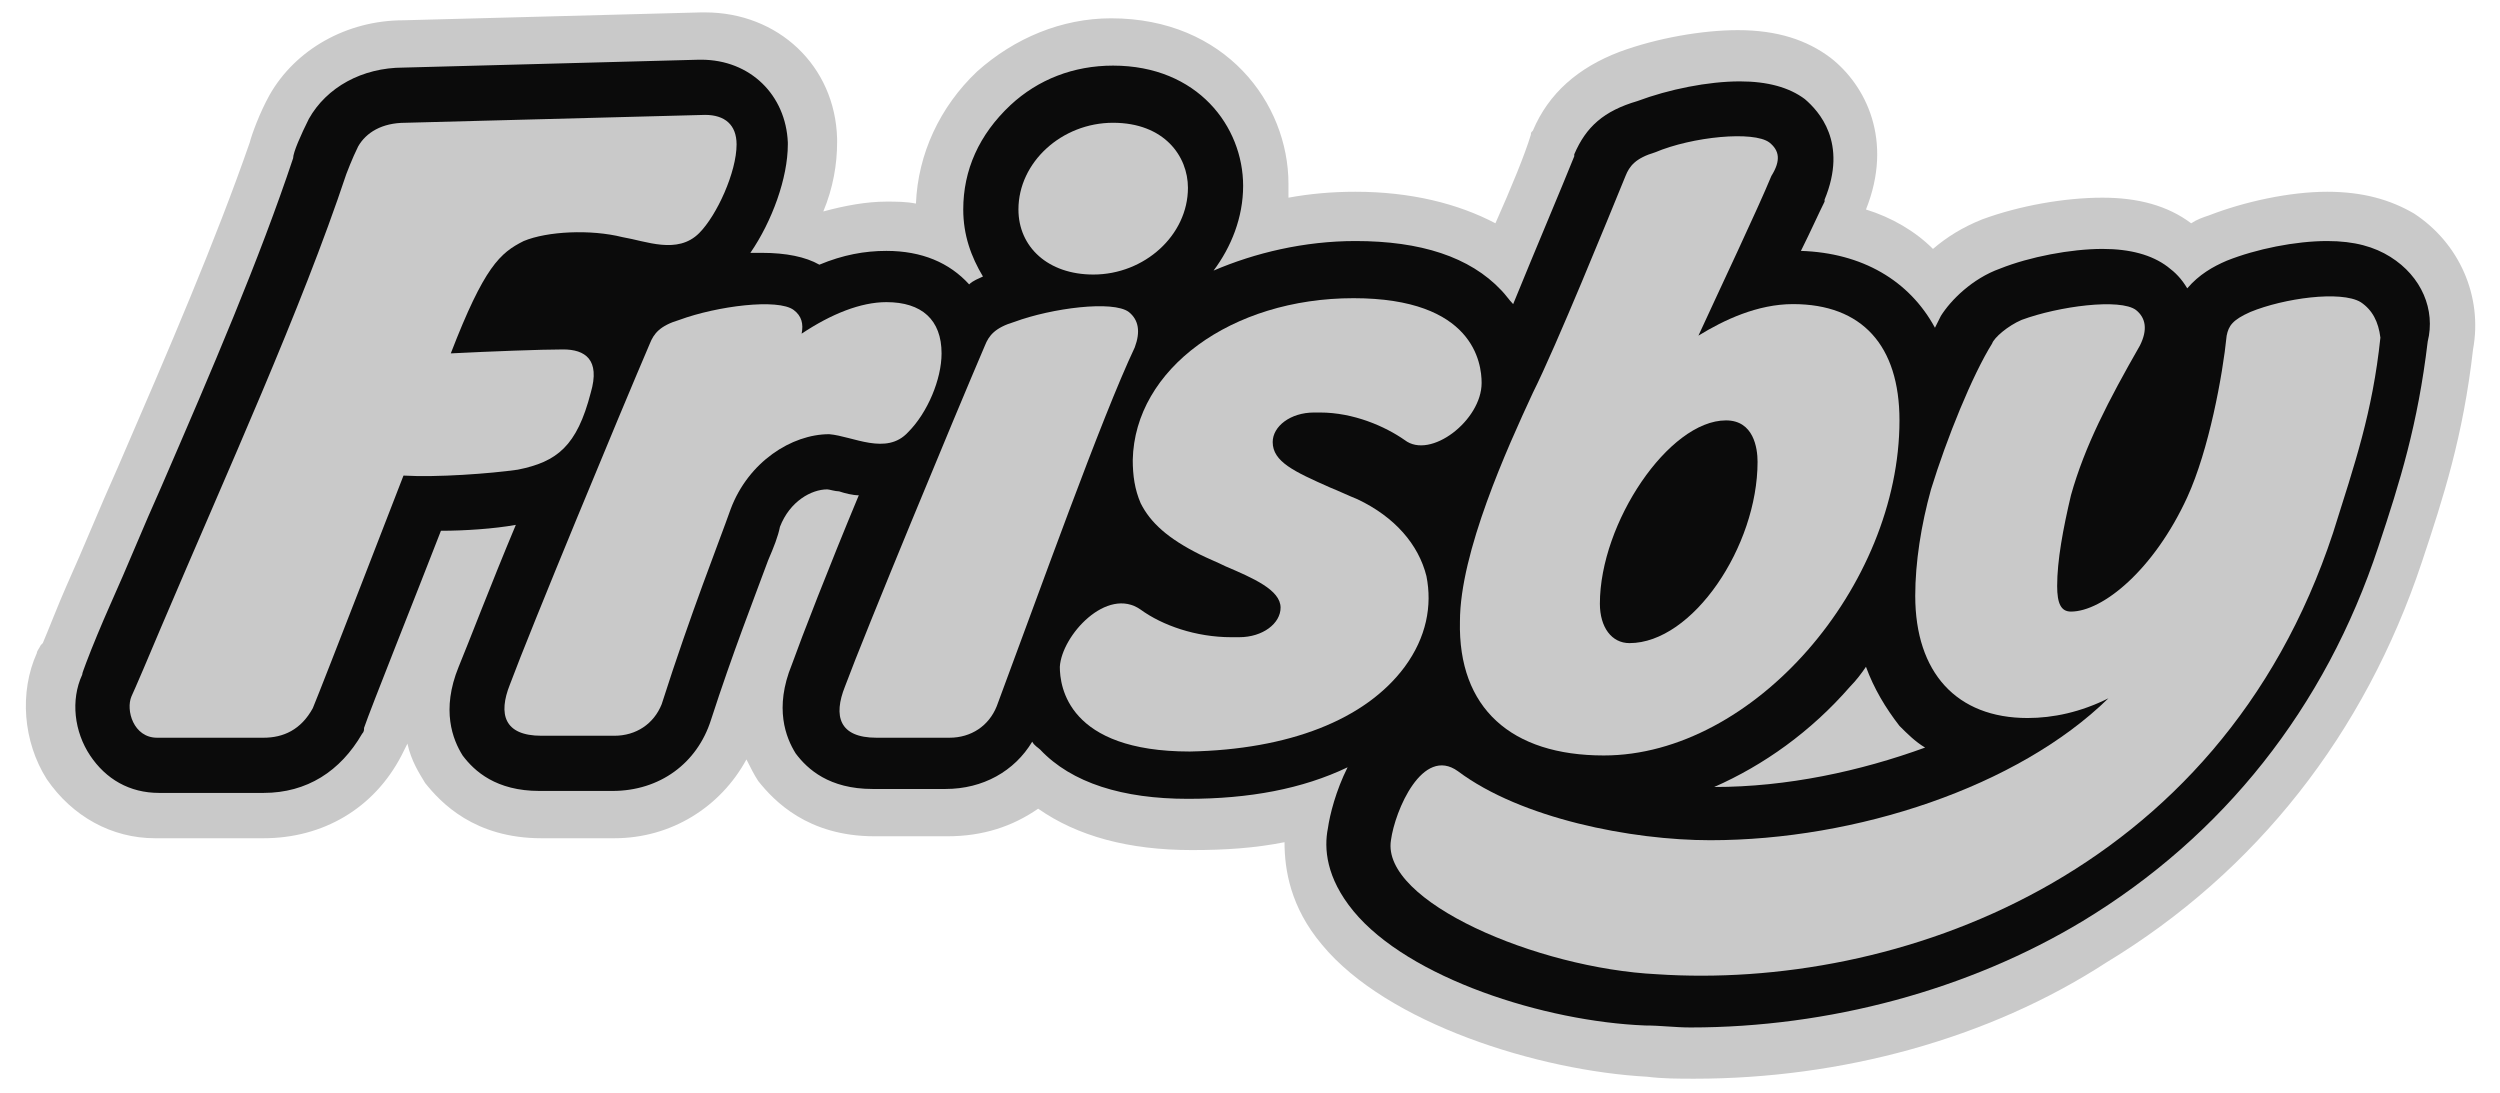
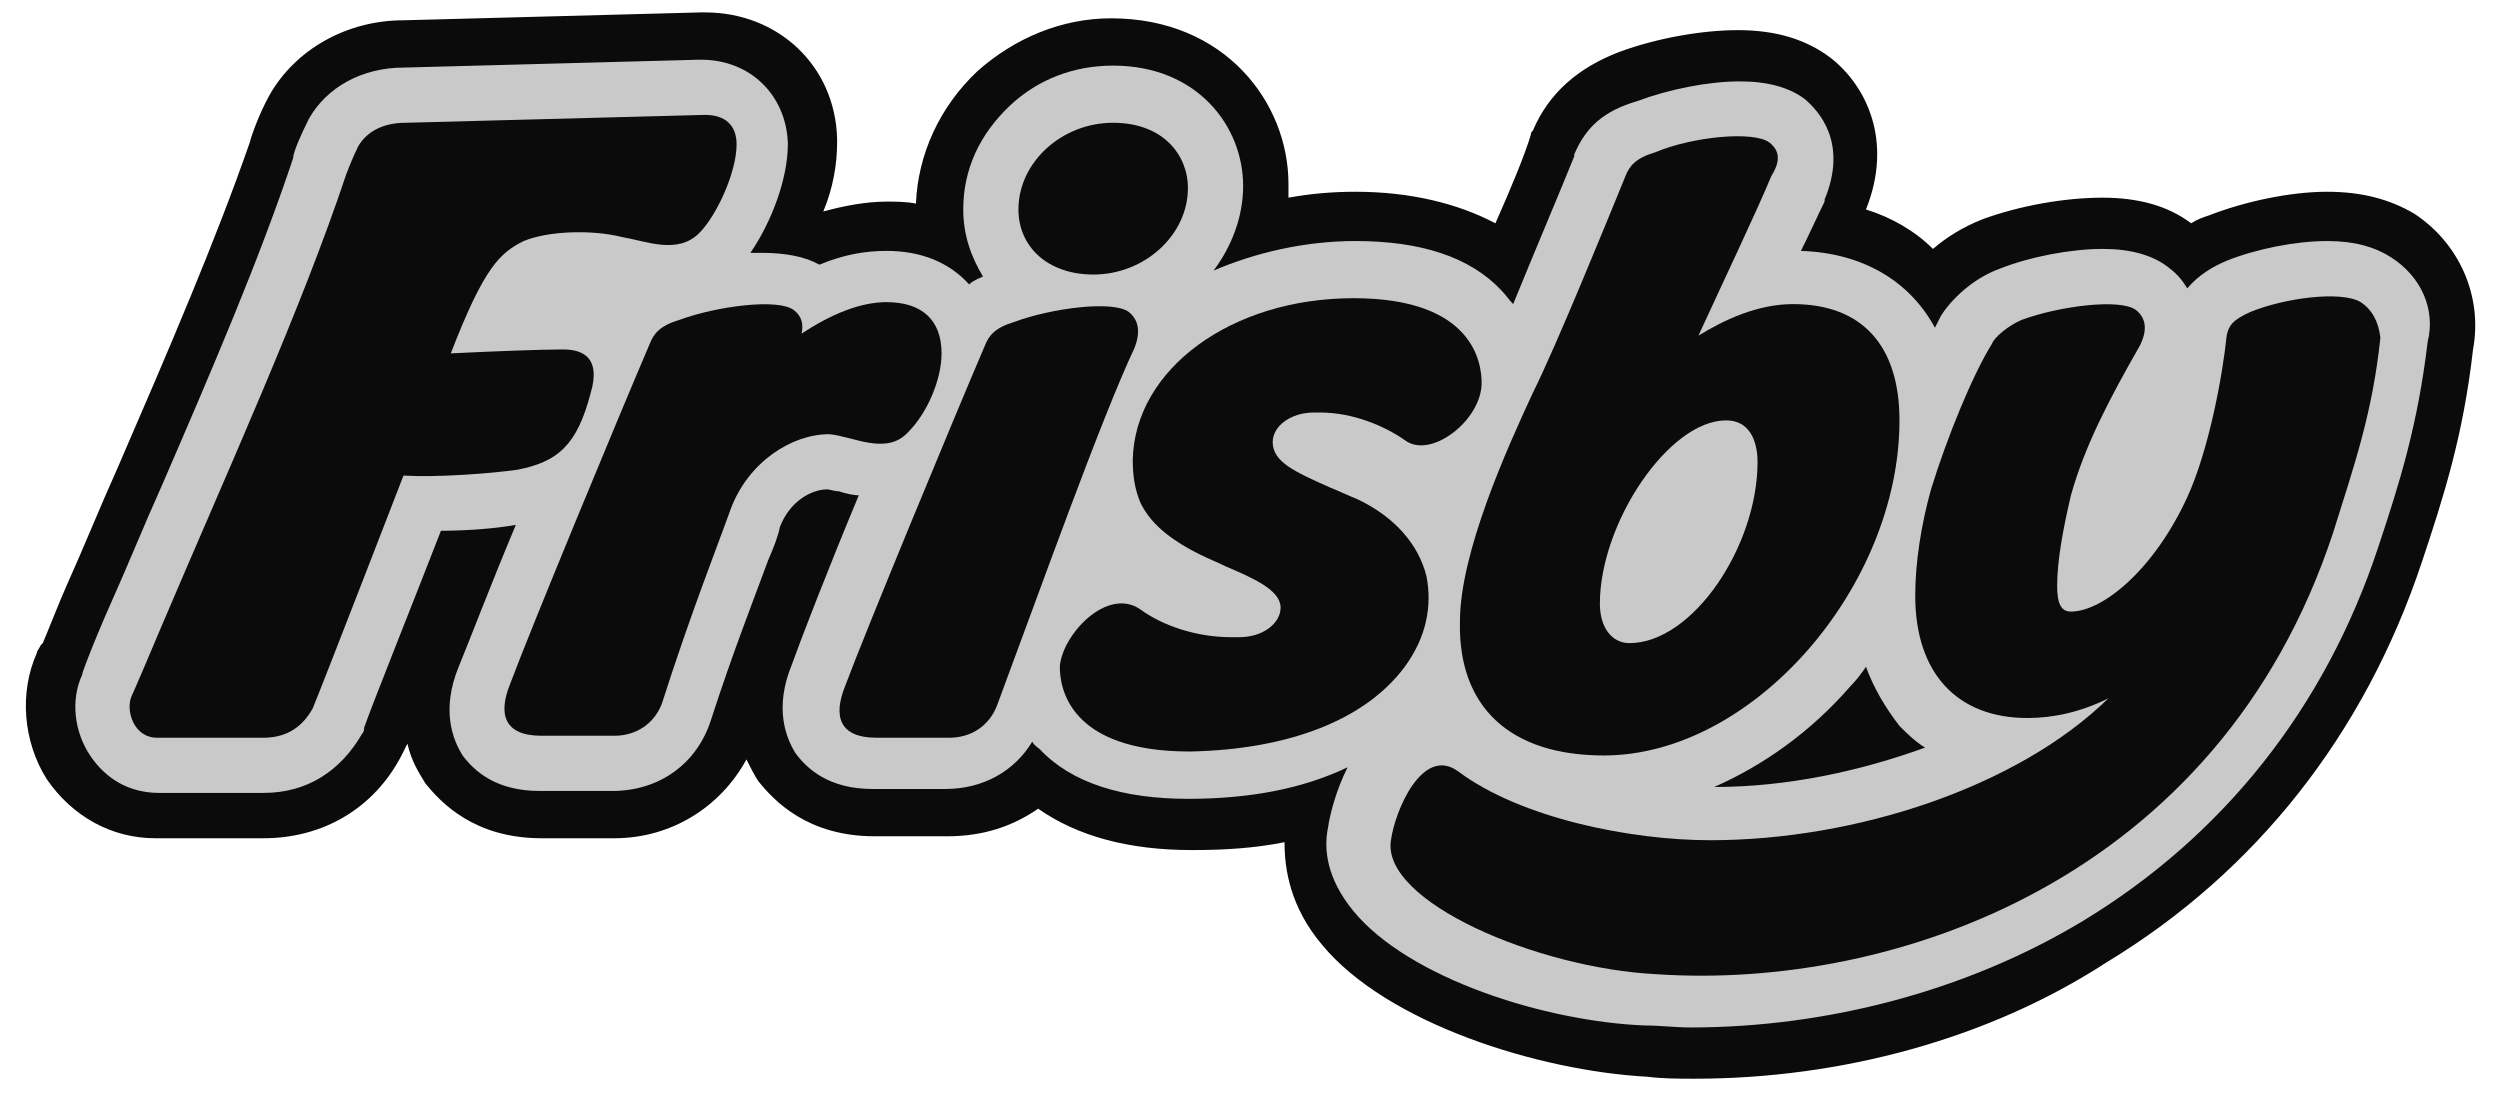
<svg xmlns="http://www.w3.org/2000/svg" version="1.1" id="Background_xA0_Image" x="0px" y="0px" viewBox="-1.371 -0.629 126.839 55.453" enable-background="new 0 0 124.3 54.1" xml:space="preserve">
  <g>
    <g>
      <g>
-         <path fill="#c9c9c9" d="M84.6,54.1c-0.8,0-1.6,0-2.4-0.1c-5.5-0.3-13.2-2.7-16.5-6.7c-1.6-1.9-1.9-3.8-1.9-5.2 c-1.5,0.3-3,0.4-4.7,0.4c-3.2,0-5.8-0.7-7.8-2.1c-1.3,0.9-2.8,1.4-4.6,1.4H43c-3.4,0-5.1-1.8-5.9-2.8c-0.2-0.3-0.4-0.7-0.6-1.1 c-1.3,2.4-3.8,4-6.7,4h-3.7c-3.4,0-5.1-1.8-5.9-2.8c-0.3-0.5-0.7-1.1-0.9-2c0,0,0,0,0,0c-0.1,0.2-0.2,0.4-0.3,0.6 c-1.4,2.7-4,4.2-7,4.2H6.5c-2.2,0-4.2-1.1-5.5-3c-1.2-1.9-1.4-4.4-0.5-6.4c0-0.1,0.1-0.2,0.2-0.4L0.8,32c0.3-0.7,0.8-2,1.2-2.9 c0.9-2,1.7-4,2.6-6c2.6-6,5-11.6,6.7-16.5c0.1-0.4,0.5-1.5,1-2.4c1.3-2.3,3.9-3.8,6.8-3.8L34.2,0c0.1,0,0.1,0,0.2,0 c3.7,0,6.6,2.7,6.7,6.4c0,0.1,0,0.2,0,0.2c0,1.1-0.2,2.3-0.7,3.5c1.1-0.3,2.2-0.5,3.2-0.5c0.5,0,1,0,1.5,0.1 c0.1-2.5,1.2-4.9,3.1-6.7c1.9-1.7,4.3-2.7,6.8-2.7c5.8,0,9,4.3,9,8.4c0,0.2,0,0.5,0,0.7c1.1-0.2,2.2-0.3,3.4-0.3 c2.8,0,5.2,0.6,7.1,1.6c0.8-1.8,1.5-3.5,1.8-4.5c0-0.1,0-0.1,0.1-0.2c0.8-1.9,2.3-3.2,4.4-4c1.9-0.7,4.2-1.1,6-1.1 c2,0,3.5,0.5,4.7,1.4l0,0c1.8,1.4,3.2,4.2,1.8,7.7c1.3,0.4,2.5,1.1,3.4,2c0.7-0.6,1.5-1.1,2.5-1.5c1.9-0.7,4.2-1.1,6.1-1.1 c1.8,0,3.3,0.4,4.5,1.3c0.3-0.2,0.6-0.3,0.9-0.4c1.8-0.7,4.1-1.2,6-1.2c1.8,0,3.2,0.4,4.4,1.1l0,0c2.3,1.5,3.5,4.2,3,6.9 c-0.5,4.4-1.5,7.5-2.6,10.8c-2.9,8.7-8.4,15.7-16,20.3C99.5,52.1,92,54.1,84.6,54.1L84.6,54.1z" />
-         <path fill="#0b0b0b" d="M119.9,12.4C119.9,12.4,119.9,12.4,119.9,12.4c-0.8-0.5-1.8-0.8-3.2-0.8c-1.6,0-3.6,0.4-5.1,1 c-0.7,0.3-1.4,0.7-2,1.4c-0.3-0.5-0.6-0.8-1-1.1c0,0,0,0,0,0c-0.8-0.6-1.9-0.9-3.3-0.9c-1.6,0-3.7,0.4-5.2,1 c-1.4,0.5-2.5,1.6-3,2.4c-0.1,0.2-0.2,0.4-0.3,0.6c-1.3-2.4-3.7-3.8-6.8-3.9c0.5-1,0.9-1.9,1.2-2.5c0,0,0-0.1,0-0.1 c1.2-2.9-0.3-4.5-1-5.1c0,0,0,0,0,0c-0.8-0.6-1.9-0.9-3.3-0.9c-1.6,0-3.6,0.4-5.2,1C80,5,79.1,5.8,78.5,7.2c0,0,0,0.1,0,0.1 c-0.6,1.5-2,4.8-3.1,7.5c-0.2-0.2-0.4-0.5-0.6-0.7c-1.6-1.7-4.1-2.5-7.4-2.5c-2.6,0-5.1,0.6-7.2,1.5c0.9-1.2,1.5-2.7,1.5-4.3 c0-3-2.3-6.1-6.6-6.1c-2,0-3.8,0.7-5.2,2C48.3,6.2,47.5,8,47.5,10c0,1.3,0.4,2.4,1,3.4c-0.2,0.1-0.5,0.2-0.7,0.4 c-1-1.1-2.4-1.7-4.2-1.7c-1.1,0-2.2,0.2-3.4,0.7c-0.7-0.4-1.7-0.6-2.9-0.6c-0.2,0-0.4,0-0.6,0c1.1-1.6,1.9-3.8,1.9-5.5 c0,0,0-0.1,0-0.1c-0.1-2.4-1.9-4.2-4.4-4.2c0,0-0.1,0-0.1,0L19.1,2.8c-2.1,0-3.9,1-4.8,2.6c-0.4,0.8-0.8,1.7-0.8,2 c-1.7,5.1-4.1,10.7-6.7,16.7c-0.9,2-1.7,4-2.6,6C3.8,31,3.3,32.2,3,33c-0.1,0.3-0.2,0.5-0.2,0.6c0,0,0,0,0,0 c-0.6,1.3-0.4,2.9,0.4,4.1c0.8,1.2,2,1.9,3.5,1.9H12c2.2,0,3.9-1.1,5-3c0.1-0.1,0.1-0.2,0.1-0.3c0.3-0.9,2.7-6.9,3.9-10 c1.2,0,2.7-0.1,3.8-0.3c-1.3,3.1-2.4,6-2.9,7.2c-0.9,2.2-0.3,3.7,0.2,4.5c0.6,0.8,1.7,1.8,3.9,1.8h3.7c2.4,0,4.3-1.4,5-3.6 c1.1-3.4,2.2-6.2,2.9-8.1c0.3-0.7,0.5-1.2,0.6-1.7c0.5-1.3,1.6-1.9,2.4-1.9c0.1,0,0.4,0.1,0.6,0.1c0.3,0.1,0.7,0.2,1,0.2 c-1.5,3.6-2.9,7.2-3.4,8.6c-0.9,2.2-0.3,3.7,0.2,4.5c0.6,0.8,1.7,1.8,3.9,1.8h3.7c1.9,0,3.5-0.9,4.4-2.4c0.1,0.2,0.3,0.3,0.4,0.4 c1.6,1.7,4.2,2.5,7.5,2.5c3.1,0,5.8-0.5,8.1-1.6c-0.6,1.2-0.9,2.4-1,3.1c-0.2,1-0.1,2.5,1.3,4.2c2.8,3.4,9.7,5.6,14.8,5.8 c0.8,0,1.5,0.1,2.3,0.1h0c7,0,14.1-1.9,19.9-5.4c7.1-4.3,12.3-10.8,15-19c1.1-3.3,2-6.2,2.5-10.4 C122.2,15.1,121.5,13.4,119.9,12.4z M85.6,39.3c2.5-1.1,4.9-2.8,6.9-5.1c0.3-0.3,0.6-0.7,0.8-1c0.4,1.1,1,2.1,1.7,3 c0.4,0.4,0.8,0.8,1.3,1.1C93,38.5,89.3,39.3,85.6,39.3z" />
+         <path fill="#0b0b0b" d="M84.6,54.1c-0.8,0-1.6,0-2.4-0.1c-5.5-0.3-13.2-2.7-16.5-6.7c-1.6-1.9-1.9-3.8-1.9-5.2 c-1.5,0.3-3,0.4-4.7,0.4c-3.2,0-5.8-0.7-7.8-2.1c-1.3,0.9-2.8,1.4-4.6,1.4H43c-3.4,0-5.1-1.8-5.9-2.8c-0.2-0.3-0.4-0.7-0.6-1.1 c-1.3,2.4-3.8,4-6.7,4h-3.7c-3.4,0-5.1-1.8-5.9-2.8c-0.3-0.5-0.7-1.1-0.9-2c0,0,0,0,0,0c-0.1,0.2-0.2,0.4-0.3,0.6 c-1.4,2.7-4,4.2-7,4.2H6.5c-2.2,0-4.2-1.1-5.5-3c-1.2-1.9-1.4-4.4-0.5-6.4c0-0.1,0.1-0.2,0.2-0.4L0.8,32c0.3-0.7,0.8-2,1.2-2.9 c0.9-2,1.7-4,2.6-6c2.6-6,5-11.6,6.7-16.5c0.1-0.4,0.5-1.5,1-2.4c1.3-2.3,3.9-3.8,6.8-3.8L34.2,0c0.1,0,0.1,0,0.2,0 c3.7,0,6.6,2.7,6.7,6.4c0,0.1,0,0.2,0,0.2c0,1.1-0.2,2.3-0.7,3.5c1.1-0.3,2.2-0.5,3.2-0.5c0.5,0,1,0,1.5,0.1 c0.1-2.5,1.2-4.9,3.1-6.7c1.9-1.7,4.3-2.7,6.8-2.7c5.8,0,9,4.3,9,8.4c0,0.2,0,0.5,0,0.7c1.1-0.2,2.2-0.3,3.4-0.3 c2.8,0,5.2,0.6,7.1,1.6c0.8-1.8,1.5-3.5,1.8-4.5c0-0.1,0-0.1,0.1-0.2c0.8-1.9,2.3-3.2,4.4-4c1.9-0.7,4.2-1.1,6-1.1 c2,0,3.5,0.5,4.7,1.4l0,0c1.8,1.4,3.2,4.2,1.8,7.7c1.3,0.4,2.5,1.1,3.4,2c0.7-0.6,1.5-1.1,2.5-1.5c1.9-0.7,4.2-1.1,6.1-1.1 c1.8,0,3.3,0.4,4.5,1.3c0.3-0.2,0.6-0.3,0.9-0.4c1.8-0.7,4.1-1.2,6-1.2c1.8,0,3.2,0.4,4.4,1.1l0,0c2.3,1.5,3.5,4.2,3,6.9 c-0.5,4.4-1.5,7.5-2.6,10.8c-2.9,8.7-8.4,15.7-16,20.3C99.5,52.1,92,54.1,84.6,54.1L84.6,54.1z" />
+         <path fill="#c9c9c9" d="M119.9,12.4C119.9,12.4,119.9,12.4,119.9,12.4c-0.8-0.5-1.8-0.8-3.2-0.8c-1.6,0-3.6,0.4-5.1,1 c-0.7,0.3-1.4,0.7-2,1.4c-0.3-0.5-0.6-0.8-1-1.1c0,0,0,0,0,0c-0.8-0.6-1.9-0.9-3.3-0.9c-1.6,0-3.7,0.4-5.2,1 c-1.4,0.5-2.5,1.6-3,2.4c-0.1,0.2-0.2,0.4-0.3,0.6c-1.3-2.4-3.7-3.8-6.8-3.9c0.5-1,0.9-1.9,1.2-2.5c0,0,0-0.1,0-0.1 c1.2-2.9-0.3-4.5-1-5.1c0,0,0,0,0,0c-0.8-0.6-1.9-0.9-3.3-0.9c-1.6,0-3.6,0.4-5.2,1C80,5,79.1,5.8,78.5,7.2c0,0,0,0.1,0,0.1 c-0.6,1.5-2,4.8-3.1,7.5c-0.2-0.2-0.4-0.5-0.6-0.7c-1.6-1.7-4.1-2.5-7.4-2.5c-2.6,0-5.1,0.6-7.2,1.5c0.9-1.2,1.5-2.7,1.5-4.3 c0-3-2.3-6.1-6.6-6.1c-2,0-3.8,0.7-5.2,2C48.3,6.2,47.5,8,47.5,10c0,1.3,0.4,2.4,1,3.4c-0.2,0.1-0.5,0.2-0.7,0.4 c-1-1.1-2.4-1.7-4.2-1.7c-1.1,0-2.2,0.2-3.4,0.7c-0.7-0.4-1.7-0.6-2.9-0.6c-0.2,0-0.4,0-0.6,0c1.1-1.6,1.9-3.8,1.9-5.5 c0,0,0-0.1,0-0.1c-0.1-2.4-1.9-4.2-4.4-4.2c0,0-0.1,0-0.1,0L19.1,2.8c-2.1,0-3.9,1-4.8,2.6c-0.4,0.8-0.8,1.7-0.8,2 c-1.7,5.1-4.1,10.7-6.7,16.7c-0.9,2-1.7,4-2.6,6C3.8,31,3.3,32.2,3,33c-0.1,0.3-0.2,0.5-0.2,0.6c0,0,0,0,0,0 c-0.6,1.3-0.4,2.9,0.4,4.1c0.8,1.2,2,1.9,3.5,1.9H12c2.2,0,3.9-1.1,5-3c0.1-0.1,0.1-0.2,0.1-0.3c0.3-0.9,2.7-6.9,3.9-10 c1.2,0,2.7-0.1,3.8-0.3c-1.3,3.1-2.4,6-2.9,7.2c-0.9,2.2-0.3,3.7,0.2,4.5c0.6,0.8,1.7,1.8,3.9,1.8h3.7c2.4,0,4.3-1.4,5-3.6 c1.1-3.4,2.2-6.2,2.9-8.1c0.3-0.7,0.5-1.2,0.6-1.7c0.5-1.3,1.6-1.9,2.4-1.9c0.1,0,0.4,0.1,0.6,0.1c0.3,0.1,0.7,0.2,1,0.2 c-1.5,3.6-2.9,7.2-3.4,8.6c-0.9,2.2-0.3,3.7,0.2,4.5c0.6,0.8,1.7,1.8,3.9,1.8h3.7c1.9,0,3.5-0.9,4.4-2.4c0.1,0.2,0.3,0.3,0.4,0.4 c1.6,1.7,4.2,2.5,7.5,2.5c3.1,0,5.8-0.5,8.1-1.6c-0.6,1.2-0.9,2.4-1,3.1c-0.2,1-0.1,2.5,1.3,4.2c2.8,3.4,9.7,5.6,14.8,5.8 c0.8,0,1.5,0.1,2.3,0.1h0c7,0,14.1-1.9,19.9-5.4c7.1-4.3,12.3-10.8,15-19c1.1-3.3,2-6.2,2.5-10.4 C122.2,15.1,121.5,13.4,119.9,12.4z M85.6,39.3c2.5-1.1,4.9-2.8,6.9-5.1c0.3-0.3,0.6-0.7,0.8-1c0.4,1.1,1,2.1,1.7,3 c0.4,0.4,0.8,0.8,1.3,1.1C93,38.5,89.3,39.3,85.6,39.3z" />
        <g>
-           <path fill="#c9c9c9" d="M54.1,13.3c2.6,0,4.8-2,4.8-4.4c0-1.6-1.2-3.3-3.8-3.3c-2.6,0-4.8,2-4.8,4.4 C50.3,11.9,51.8,13.3,54.1,13.3z" />
-           <path fill="#c9c9c9" d="M28.6,19.3c0.5-1.7-0.3-2.2-1.4-2.2c-1.1,0-3.7,0.1-5.7,0.2c1.7-4.4,2.5-5.1,3.7-5.7 c1.2-0.5,3.4-0.6,5-0.2c1.2,0.2,2.8,0.9,3.9-0.2c0.9-0.9,1.9-3.1,1.9-4.5c0-1-0.6-1.5-1.6-1.5L19.2,5.6c-1.2,0-2,0.5-2.4,1.2 c-0.3,0.6-0.6,1.4-0.6,1.4c-2.3,6.9-6,15-9.4,23c-0.5,1.2-1.4,3.3-1.5,3.5c-0.3,0.7,0.1,2.1,1.3,2.1c0,0,4.2,0,5.4,0 c1,0,1.9-0.4,2.5-1.5c0.5-1.2,4.6-11.8,4.6-11.8c1.7,0.1,4.4-0.1,5.8-0.3C26.9,22.8,27.9,22,28.6,19.3z" />
-           <path fill="#c9c9c9" d="M80,37.7c7.6,0,15-8.6,15-17c0-3.8-1.9-5.9-5.4-5.9c-1.8,0-3.5,0.8-4.8,1.6c1.1-2.4,3-6.4,3.7-8.1 C89,7.5,88.9,7,88.4,6.6c-0.8-0.6-3.9-0.3-5.8,0.5c-1,0.3-1.3,0.7-1.5,1.2c-0.9,2.2-3.5,8.6-4.7,11c-1.3,2.8-3.7,8.1-3.7,11.6 C72.6,35.3,75.3,37.7,80,37.7z M86.2,20.7c1.4,0,1.6,1.4,1.6,2.1c0,4.3-3.3,9.2-6.5,9.2c-0.9,0-1.5-0.8-1.5-2 C79.8,25.9,83.3,20.7,86.2,20.7z" />
-           <path fill="#c9c9c9" d="M55.9,15.2c-0.8-0.6-3.9-0.2-5.8,0.5c-1,0.3-1.3,0.7-1.5,1.2c-1.5,3.5-6.1,14.6-7.1,17.3 c-0.6,1.5-0.3,2.6,1.6,2.6h3.7c1.1,0,2-0.6,2.4-1.6c2.2-5.9,5.3-14.6,7-18.2C56.5,16.2,56.4,15.6,55.9,15.2z" />
-           <path fill="#c9c9c9" d="M69.9,33.2c1.1-1.5,1.4-3.1,1.1-4.6c-0.4-1.6-1.6-3-3.5-3.9c-0.5-0.2-0.9-0.4-1.4-0.6 c-1.8-0.8-2.9-1.3-2.9-2.3c0-0.8,0.9-1.5,2.1-1.5c0.1,0,0.2,0,0.3,0c1.7,0,3.3,0.7,4.3,1.4c1.3,1,3.9-1,3.9-2.9 c0-1-0.4-4.3-6.5-4.3c-6.2,0-11.1,3.6-11.2,8.2c0,0.8,0.1,1.5,0.4,2.2c0.5,1,1.4,1.8,3,2.6c0.4,0.2,0.9,0.4,1.3,0.6 c1.4,0.6,2.8,1.2,2.8,2.1c0,0.8-0.9,1.5-2.1,1.5c-0.1,0-0.3,0-0.4,0c-1.8,0-3.5-0.6-4.6-1.4c-1.7-1.2-4,1.3-4.1,2.9 c0,1,0.4,4.3,6.6,4.3C64,37.4,67.9,35.9,69.9,33.2z" />
-           <path fill="#c9c9c9" d="M118.4,14.7c-1-0.6-3.9-0.2-5.6,0.5c-0.9,0.4-1.1,0.7-1.2,1.2c-0.2,2-0.9,5.8-2,8.2 c-1.7,3.7-4.3,5.8-5.9,5.8c-0.5,0-0.7-0.4-0.7-1.3c0-1.3,0.3-2.9,0.7-4.6c0.7-2.5,1.9-4.8,3.5-7.6c0.4-0.8,0.3-1.4-0.2-1.8 c-0.8-0.6-3.9-0.2-5.8,0.5c-0.7,0.3-1.4,0.9-1.5,1.2c-1,1.6-2.3,4.8-3.1,7.4c-0.5,1.8-0.8,3.7-0.8,5.4c0,3.9,2.1,6.2,5.7,6.2 c1.3,0,2.7-0.3,4.1-1c-4.6,4.5-12.8,7.2-20.2,7.2c-4,0-9.6-1.1-12.8-3.5c-1.8-1.3-3.2,2-3.4,3.5c-0.5,3.1,7.4,6.5,13.5,6.8 c12,0.8,28.5-4.8,34.3-22.4c1.1-3.5,2-6.1,2.4-9.9C119.3,15.7,119,15.1,118.4,14.7z" />
-           <path fill="#c9c9c9" d="M44.7,21.3c1-1,1.7-2.7,1.7-4c0-1.7-1-2.6-2.8-2.6c-1.3,0-2.8,0.6-4.3,1.6c0.1-0.5,0-0.9-0.4-1.2 c-0.8-0.6-3.9-0.2-5.8,0.5c-1,0.3-1.3,0.7-1.5,1.2c-1.5,3.5-6.1,14.6-7.1,17.3c-0.6,1.5-0.3,2.6,1.6,2.6h3.7 c1.1,0,2-0.6,2.4-1.6c1.5-4.7,2.9-8.2,3.5-9.9c0.9-2.4,3.1-3.8,5-3.8C41.9,21.5,43.6,22.5,44.7,21.3z" />
+           <path fill="#0b0b0b" d="M54.1,13.3c2.6,0,4.8-2,4.8-4.4c0-1.6-1.2-3.3-3.8-3.3c-2.6,0-4.8,2-4.8,4.4 C50.3,11.9,51.8,13.3,54.1,13.3z" />
+           <path fill="#0b0b0b" d="M28.6,19.3c0.5-1.7-0.3-2.2-1.4-2.2c-1.1,0-3.7,0.1-5.7,0.2c1.7-4.4,2.5-5.1,3.7-5.7 c1.2-0.5,3.4-0.6,5-0.2c1.2,0.2,2.8,0.9,3.9-0.2c0.9-0.9,1.9-3.1,1.9-4.5c0-1-0.6-1.5-1.6-1.5L19.2,5.6c-1.2,0-2,0.5-2.4,1.2 c-0.3,0.6-0.6,1.4-0.6,1.4c-2.3,6.9-6,15-9.4,23c-0.5,1.2-1.4,3.3-1.5,3.5c-0.3,0.7,0.1,2.1,1.3,2.1c0,0,4.2,0,5.4,0 c1,0,1.9-0.4,2.5-1.5c0.5-1.2,4.6-11.8,4.6-11.8c1.7,0.1,4.4-0.1,5.8-0.3C26.9,22.8,27.9,22,28.6,19.3z" />
+           <path fill="#0b0b0b" d="M80,37.7c7.6,0,15-8.6,15-17c0-3.8-1.9-5.9-5.4-5.9c-1.8,0-3.5,0.8-4.8,1.6c1.1-2.4,3-6.4,3.7-8.1 C89,7.5,88.9,7,88.4,6.6c-0.8-0.6-3.9-0.3-5.8,0.5c-1,0.3-1.3,0.7-1.5,1.2c-0.9,2.2-3.5,8.6-4.7,11c-1.3,2.8-3.7,8.1-3.7,11.6 C72.6,35.3,75.3,37.7,80,37.7z M86.2,20.7c1.4,0,1.6,1.4,1.6,2.1c0,4.3-3.3,9.2-6.5,9.2c-0.9,0-1.5-0.8-1.5-2 C79.8,25.9,83.3,20.7,86.2,20.7z" />
+           <path fill="#0b0b0b" d="M55.9,15.2c-0.8-0.6-3.9-0.2-5.8,0.5c-1,0.3-1.3,0.7-1.5,1.2c-1.5,3.5-6.1,14.6-7.1,17.3 c-0.6,1.5-0.3,2.6,1.6,2.6h3.7c1.1,0,2-0.6,2.4-1.6c2.2-5.9,5.3-14.6,7-18.2C56.5,16.2,56.4,15.6,55.9,15.2z" />
+           <path fill="#0b0b0b" d="M69.9,33.2c1.1-1.5,1.4-3.1,1.1-4.6c-0.4-1.6-1.6-3-3.5-3.9c-0.5-0.2-0.9-0.4-1.4-0.6 c-1.8-0.8-2.9-1.3-2.9-2.3c0-0.8,0.9-1.5,2.1-1.5c0.1,0,0.2,0,0.3,0c1.7,0,3.3,0.7,4.3,1.4c1.3,1,3.9-1,3.9-2.9 c0-1-0.4-4.3-6.5-4.3c-6.2,0-11.1,3.6-11.2,8.2c0,0.8,0.1,1.5,0.4,2.2c0.5,1,1.4,1.8,3,2.6c0.4,0.2,0.9,0.4,1.3,0.6 c1.4,0.6,2.8,1.2,2.8,2.1c0,0.8-0.9,1.5-2.1,1.5c-0.1,0-0.3,0-0.4,0c-1.8,0-3.5-0.6-4.6-1.4c-1.7-1.2-4,1.3-4.1,2.9 c0,1,0.4,4.3,6.6,4.3C64,37.4,67.9,35.9,69.9,33.2z" />
+           <path fill="#0b0b0b" d="M118.4,14.7c-1-0.6-3.9-0.2-5.6,0.5c-0.9,0.4-1.1,0.7-1.2,1.2c-0.2,2-0.9,5.8-2,8.2 c-1.7,3.7-4.3,5.8-5.9,5.8c-0.5,0-0.7-0.4-0.7-1.3c0-1.3,0.3-2.9,0.7-4.6c0.7-2.5,1.9-4.8,3.5-7.6c0.4-0.8,0.3-1.4-0.2-1.8 c-0.8-0.6-3.9-0.2-5.8,0.5c-0.7,0.3-1.4,0.9-1.5,1.2c-1,1.6-2.3,4.8-3.1,7.4c-0.5,1.8-0.8,3.7-0.8,5.4c0,3.9,2.1,6.2,5.7,6.2 c1.3,0,2.7-0.3,4.1-1c-4.6,4.5-12.8,7.2-20.2,7.2c-4,0-9.6-1.1-12.8-3.5c-1.8-1.3-3.2,2-3.4,3.5c-0.5,3.1,7.4,6.5,13.5,6.8 c12,0.8,28.5-4.8,34.3-22.4c1.1-3.5,2-6.1,2.4-9.9C119.3,15.7,119,15.1,118.4,14.7z" />
+           <path fill="#0b0b0b" d="M44.7,21.3c1-1,1.7-2.7,1.7-4c0-1.7-1-2.6-2.8-2.6c-1.3,0-2.8,0.6-4.3,1.6c0.1-0.5,0-0.9-0.4-1.2 c-0.8-0.6-3.9-0.2-5.8,0.5c-1,0.3-1.3,0.7-1.5,1.2c-1.5,3.5-6.1,14.6-7.1,17.3c-0.6,1.5-0.3,2.6,1.6,2.6h3.7 c1.1,0,2-0.6,2.4-1.6c1.5-4.7,2.9-8.2,3.5-9.9c0.9-2.4,3.1-3.8,5-3.8C41.9,21.5,43.6,22.5,44.7,21.3z" />
        </g>
      </g>
    </g>
  </g>
</svg>
